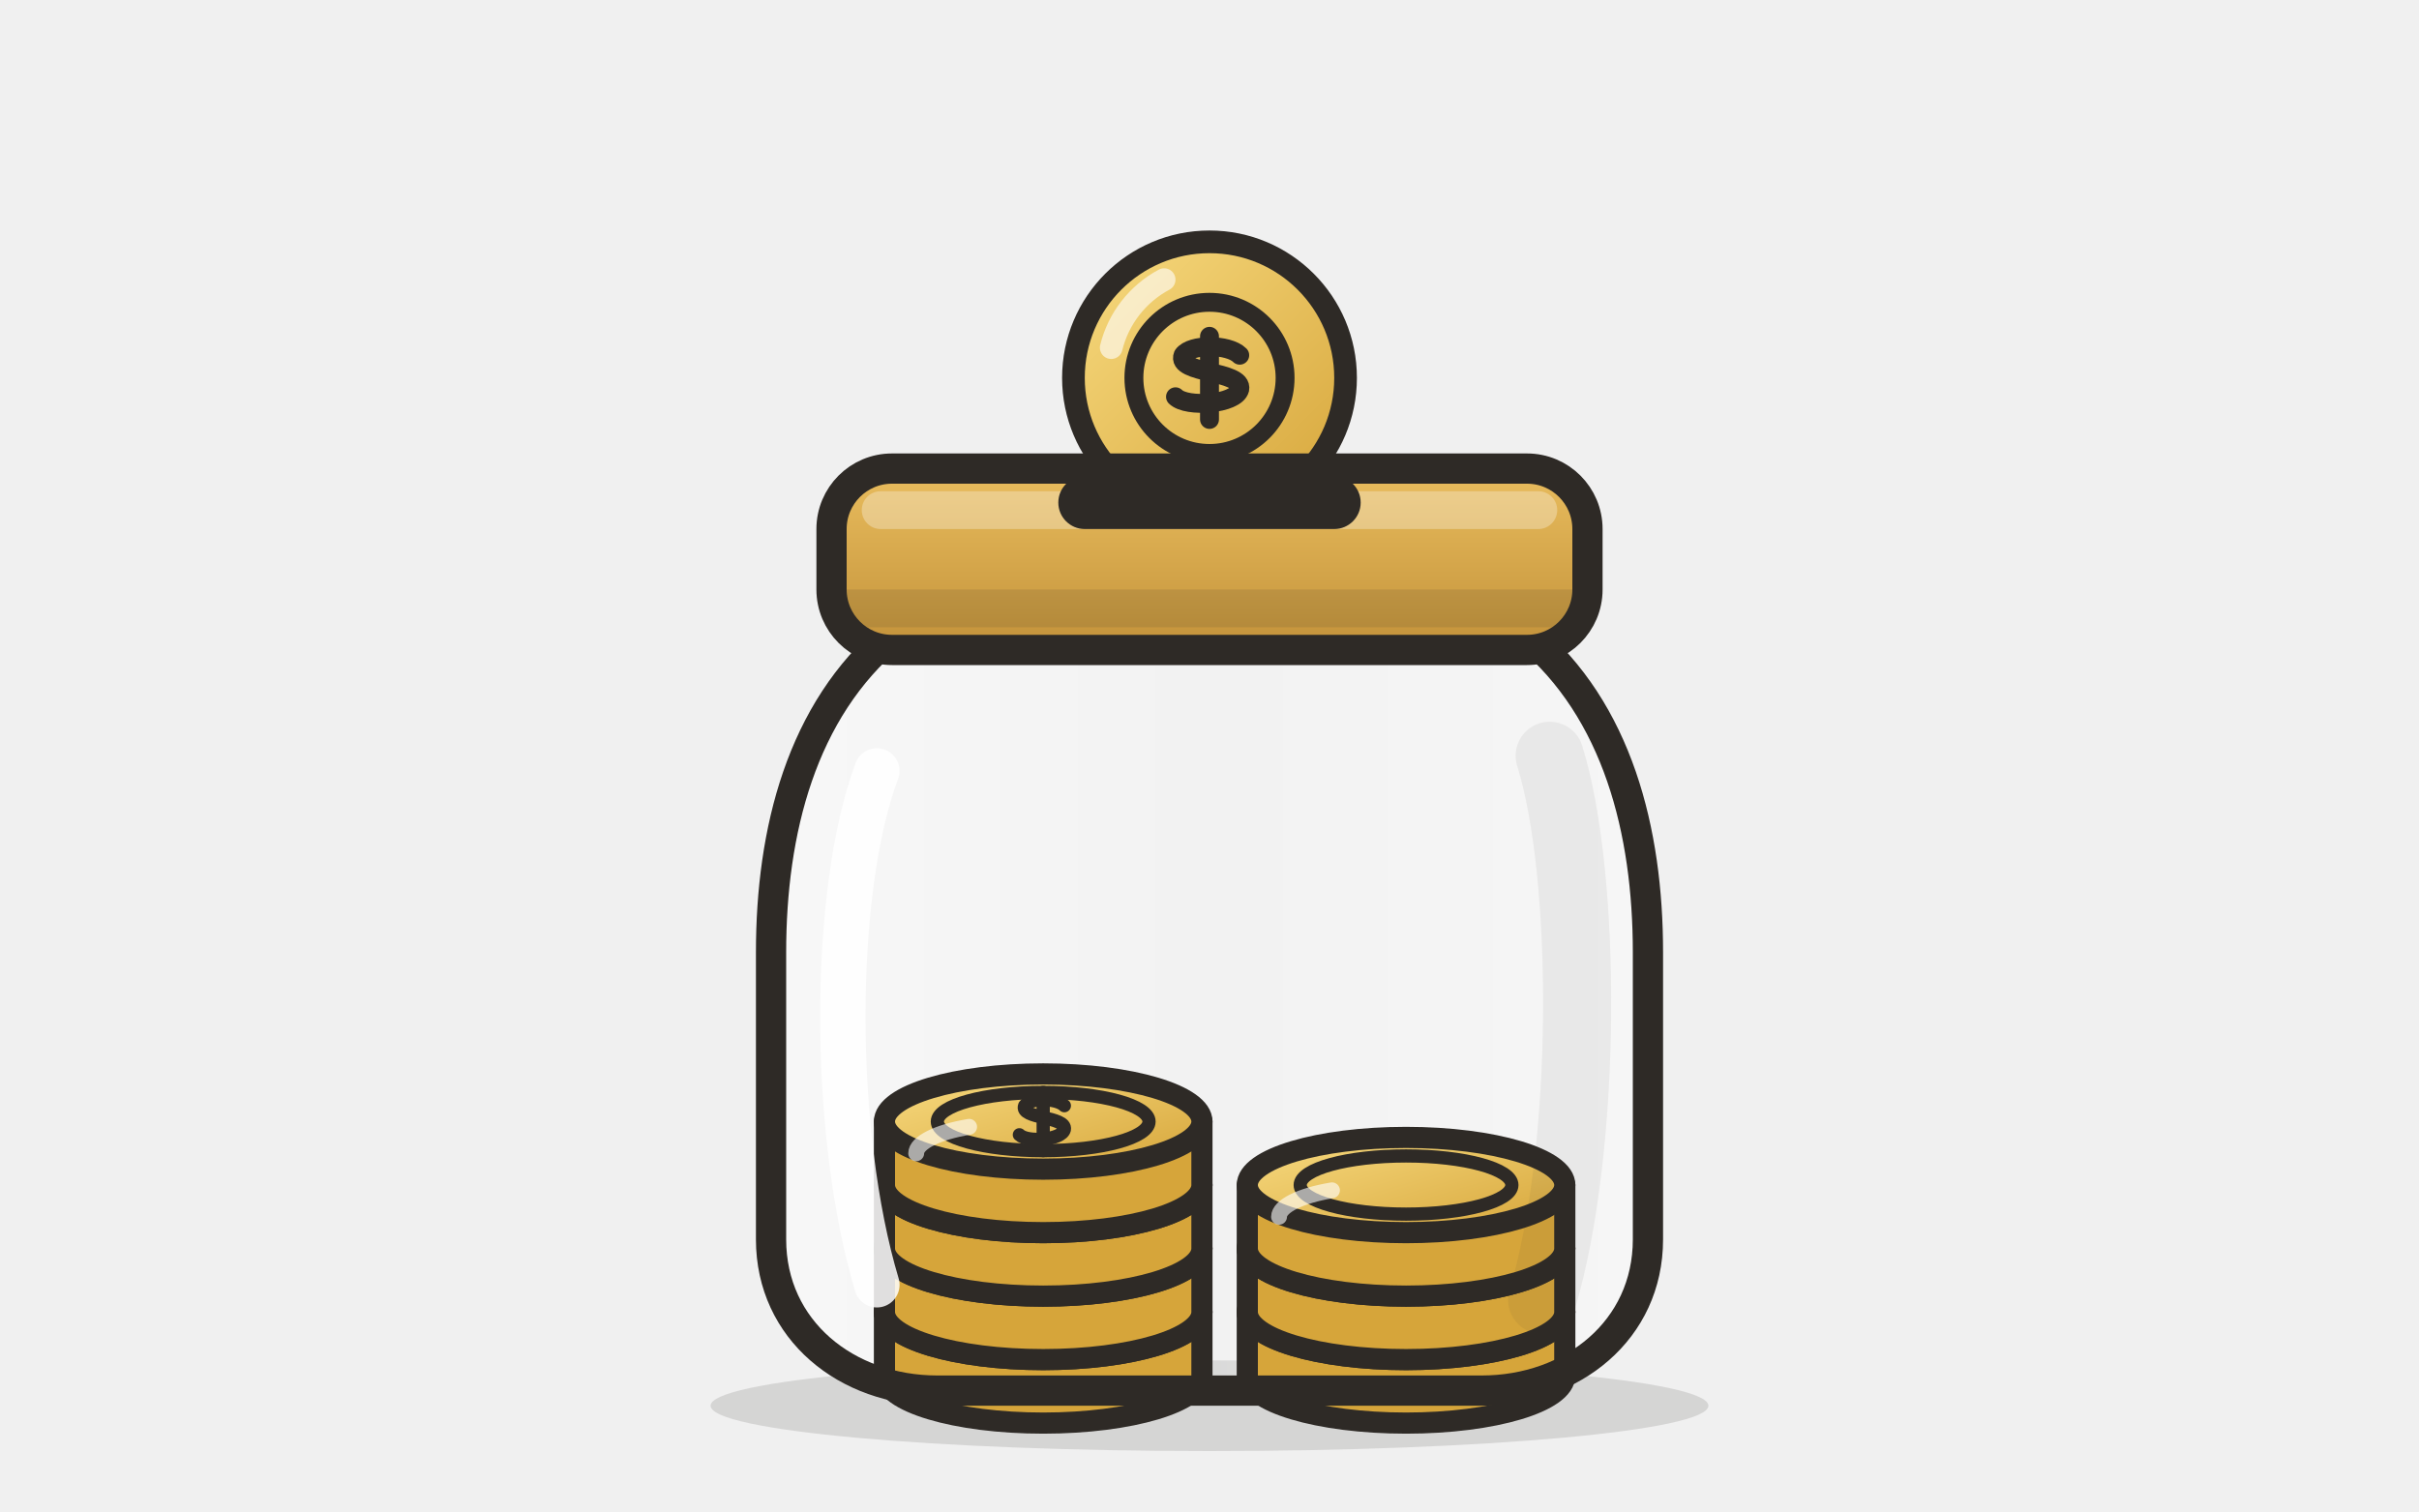
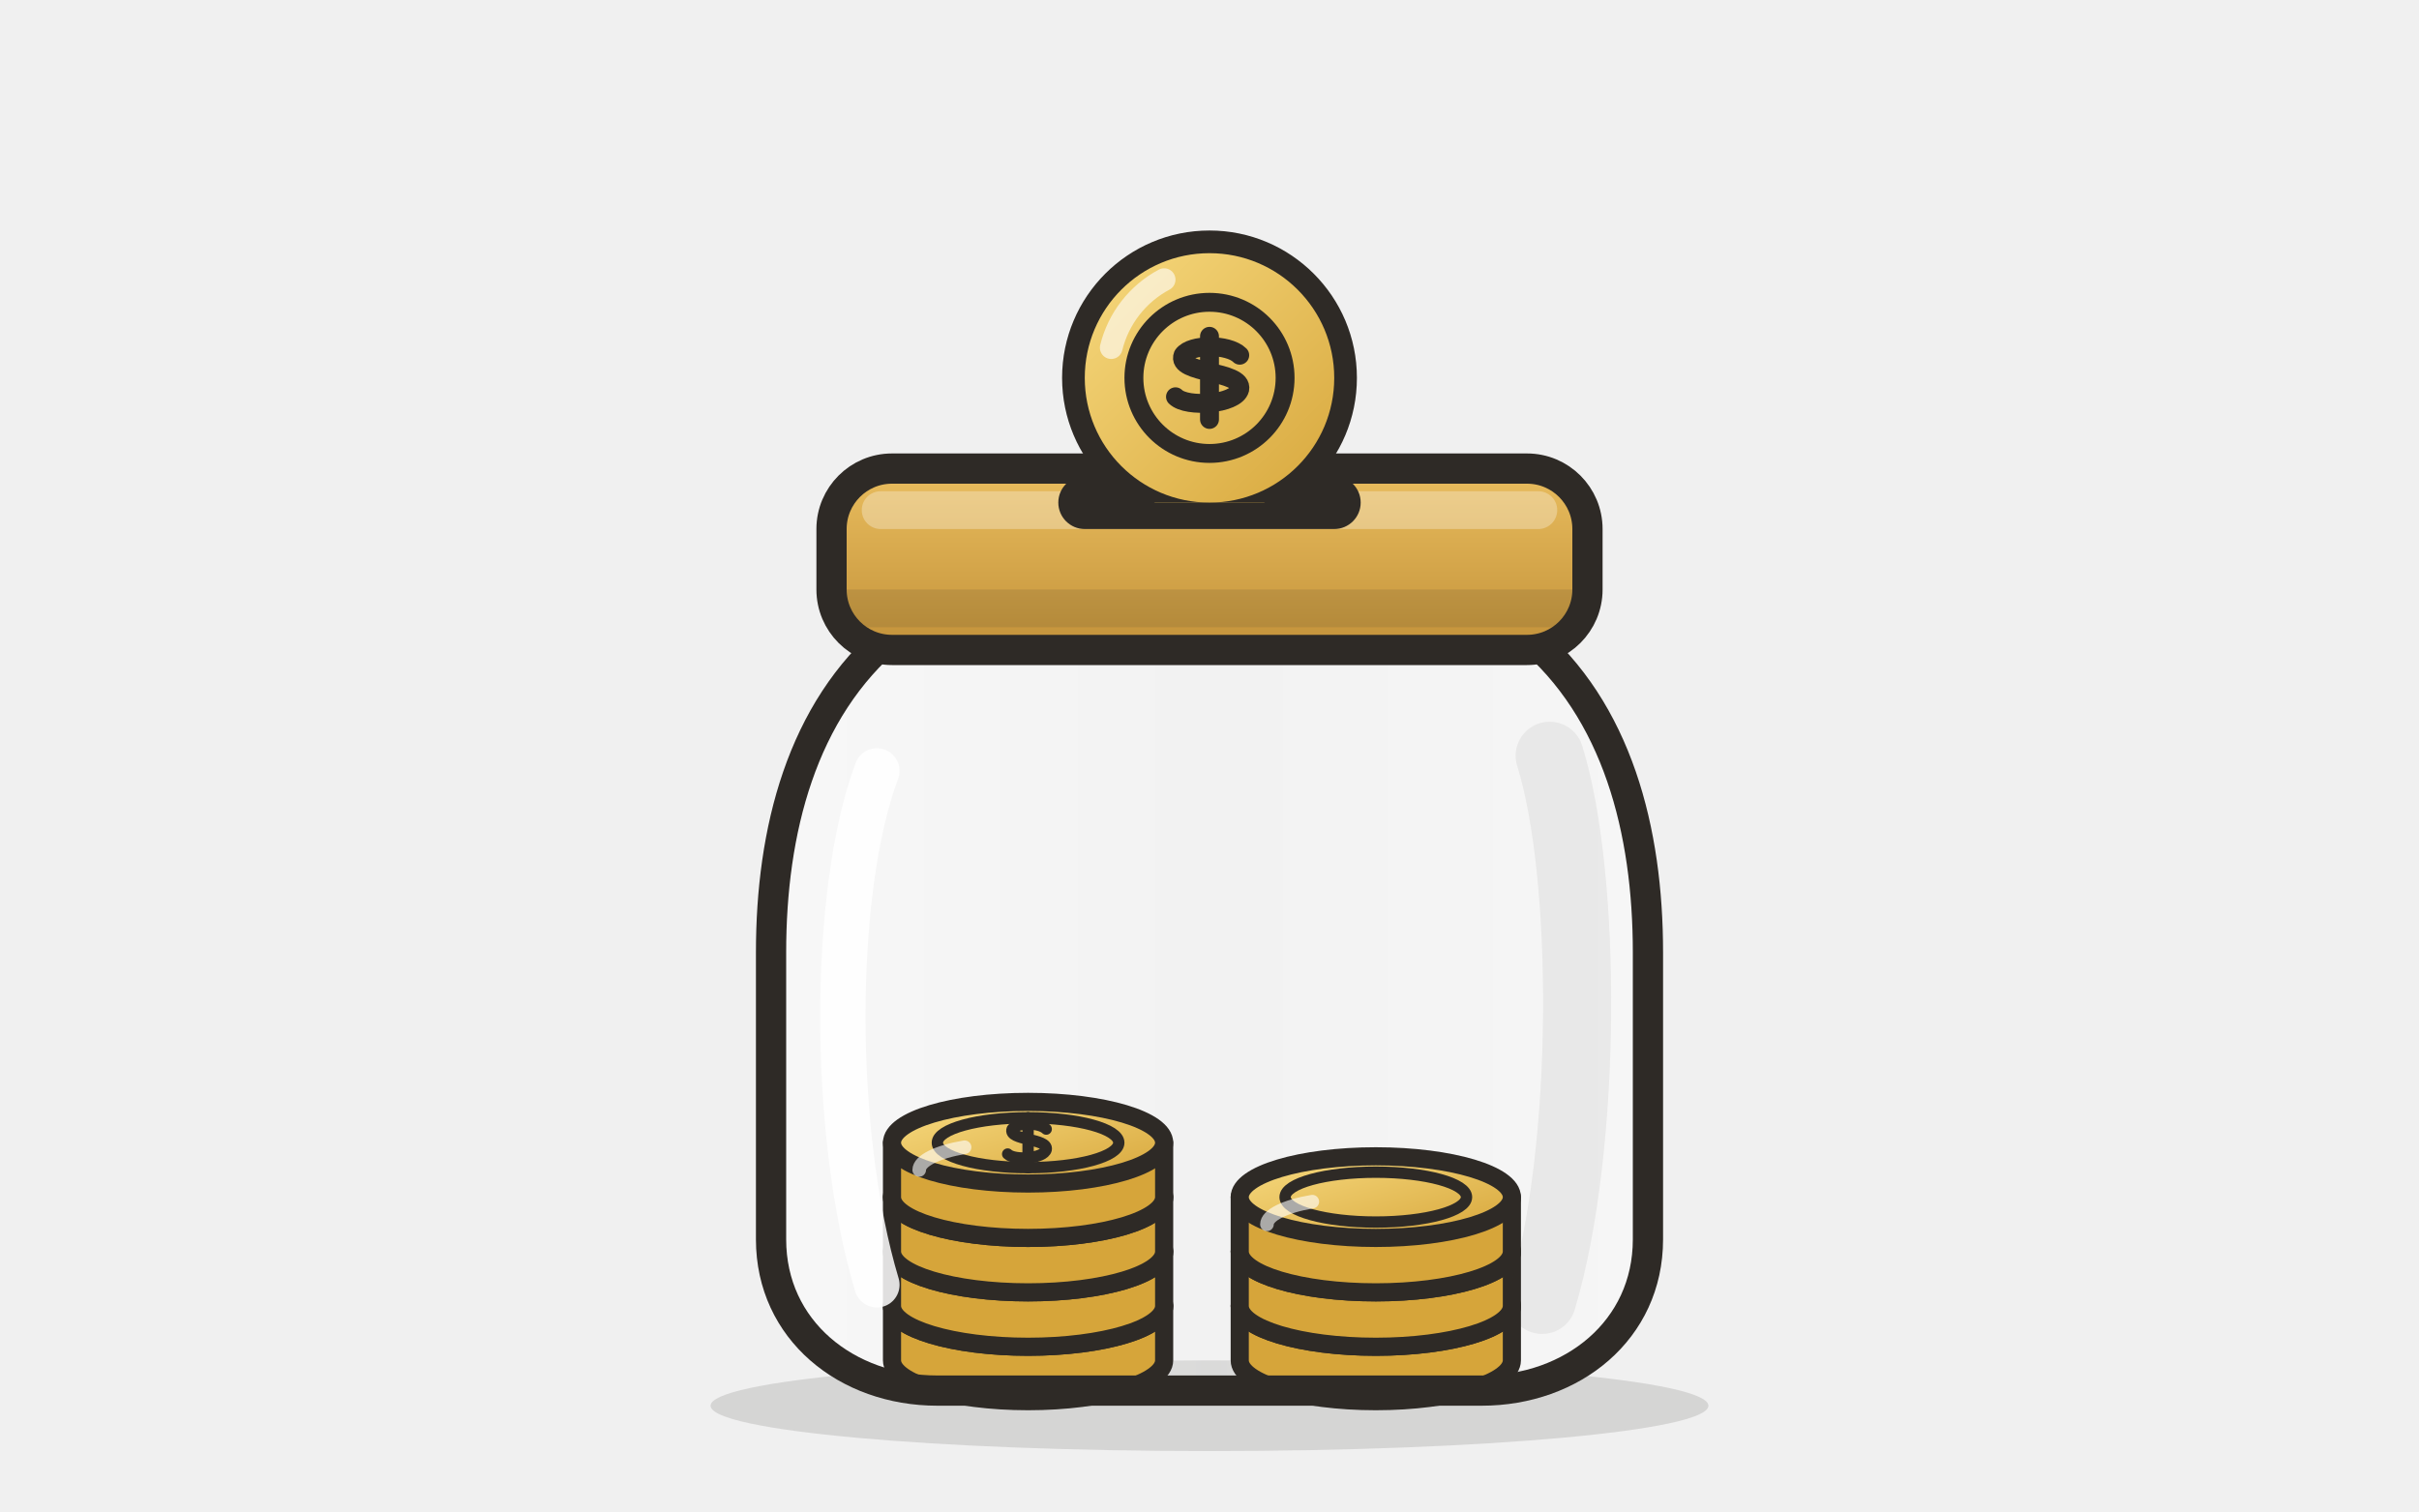
<svg xmlns="http://www.w3.org/2000/svg" viewBox="0 0 320 200">
  <defs>
    <linearGradient id="bp-taxes-lid" x1="0" y1="0" x2="0" y2="1">
      <stop offset="0" stop-color="#E9BD5E" />
      <stop offset="1" stop-color="#C3923A" />
    </linearGradient>
    <linearGradient id="bp-taxes-coin" x1="0" y1="0" x2="1" y2="1">
      <stop offset="0" stop-color="#F8DB80" />
      <stop offset="1" stop-color="#D6A53A" />
    </linearGradient>
    <linearGradient id="bp-taxes-glass" x1="0" y1="0" x2="1" y2="0">
      <stop offset="0" stop-color="#FFFFFF" stop-opacity=".5" />
      <stop offset=".5" stop-color="#FFFFFF" stop-opacity=".12" />
      <stop offset="1" stop-color="#FFFFFF" stop-opacity=".4" />
    </linearGradient>
+     <clipPath id="bp-taxes-slot">
+       <rect x="130" y="20" width="60" height="46.5" />
+     </clipPath>
  </defs>
  <g fill="none" stroke="#2E2A26" stroke-width="4" stroke-linecap="round" stroke-linejoin="round">
    <ellipse cx="160" cy="186" rx="66" ry="6" fill="#2E2A26" opacity=".14" stroke="none" />
    <path d="M118 84 C106 94 102 110 102 126 L102 164 C102 176 112 184 124 184 L196 184 C208 184 218 176 218 164 L218 126 C218 110 214 94 202 84 Z" fill="url(#bp-taxes-glass)" stroke="none" />
-     <g transform="translate(138 182) scale(.7)">
+     <g transform="translate(136 180) scale(.6)">
      <path d="M-30 -12 v12 a30 9 0 0 0 60 0 v-12" fill="#D6A53A" />
      <ellipse cx="0" cy="-12" rx="30" ry="9" fill="url(#bp-taxes-coin)" />
      <path d="M-30 -24 v12 a30 9 0 0 0 60 0 v-12" fill="#D6A53A" />
      <ellipse cx="0" cy="-24" rx="30" ry="9" fill="url(#bp-taxes-coin)" />
      <path d="M-30 -36 v12 a30 9 0 0 0 60 0 v-12" fill="#D6A53A" />
      <ellipse cx="0" cy="-36" rx="30" ry="9" fill="url(#bp-taxes-coin)" />
      <path d="M-30 -48 v12 a30 9 0 0 0 60 0 v-12" fill="#D6A53A" />
      <ellipse cx="0" cy="-48" rx="30" ry="9" fill="url(#bp-taxes-coin)" />
      <ellipse cx="0" cy="-48" rx="20" ry="5.5" stroke-width="2.5" />
      <path d="M0 -53.5 V-42.5 M4 -51 C2.5 -52.5 -2.5 -52.5 -3.5 -51 C-4.5 -48.5 4.5 -49 4 -46.5 C3.5 -44.5 -3 -44 -4.5 -45.5" stroke-width="2.5" />
      <path d="M-24 -42 C-24 -44 -20 -46 -14 -47" stroke="#FFFFFF" stroke-width="3" opacity=".6" />
    </g>
-     <g transform="translate(186 182) scale(.7)">
+     <g transform="translate(182 180) scale(.6)">
      <path d="M-30 -12 v12 a30 9 0 0 0 60 0 v-12" fill="#D6A53A" />
      <ellipse cx="0" cy="-12" rx="30" ry="9" fill="url(#bp-taxes-coin)" />
      <path d="M-30 -24 v12 a30 9 0 0 0 60 0 v-12" fill="#D6A53A" />
      <ellipse cx="0" cy="-24" rx="30" ry="9" fill="url(#bp-taxes-coin)" />
      <path d="M-30 -36 v12 a30 9 0 0 0 60 0 v-12" fill="#D6A53A" />
      <ellipse cx="0" cy="-36" rx="30" ry="9" fill="url(#bp-taxes-coin)" />
      <ellipse cx="0" cy="-36" rx="20" ry="5.5" stroke-width="2.5" />
      <path d="M-24 -30 C-24 -32 -20 -34 -14 -35" stroke="#FFFFFF" stroke-width="3" opacity=".6" />
    </g>
    <path d="M116 102 C110 118 110 150 116 170" stroke="#FFFFFF" stroke-width="6" opacity=".85" />
    <path d="M205 100 C210 116 210 152 204 172" stroke="#2E2A26" stroke-width="9" opacity=".07" />
    <path d="M118 84 C106 94 102 110 102 126 L102 164 C102 176 112 184 124 184 L196 184 C208 184 218 176 218 164 L218 126 C218 110 214 94 202 84" />
-     <circle cx="160" cy="50" r="18" fill="url(#bp-taxes-coin)" stroke-width="3" />
-     <circle cx="160" cy="50" r="10" stroke-width="2.5" />
-     <path d="M160 44.5 V55.5 M164 47 C162.5 45.5 157.5 45.5 156.5 47 C155.5 49.5 164.5 49 164 51.5 C163.5 53.5 157 54 155.5 52.5" stroke-width="2.5" />
-     <path d="M147 46 a14 14 0 0 1 7 -9" stroke="#FFFFFF" stroke-width="3" opacity=".6" />
    <rect x="110" y="62" width="100" height="24" rx="8" fill="url(#bp-taxes-lid)" />
    <rect x="114" y="65" width="92" height="5" rx="2.5" fill="#FFFFFF" opacity=".3" stroke="none" />
    <rect x="110" y="78" width="100" height="5" fill="#2E2A26" opacity=".12" stroke="none" />
    <rect x="140" y="63" width="40" height="7" rx="3.5" fill="#2E2A26" stroke="none" />
+     <g clip-path="url(#bp-taxes-slot)">
+       <circle cx="160" cy="50" r="18" fill="url(#bp-taxes-coin)" stroke-width="3" />
+       <circle cx="160" cy="50" r="10" stroke-width="2.5" />
+       <path d="M160 44.5 V55.5 M164 47 C162.5 45.5 157.5 45.5 156.5 47 C155.5 49.5 164.5 49 164 51.5 C163.5 53.5 157 54 155.5 52.5" stroke-width="2.5" />
+       <path d="M147 46 a14 14 0 0 1 7 -9" stroke="#FFFFFF" stroke-width="3" opacity=".6" />
+     </g>
  </g>
</svg>
